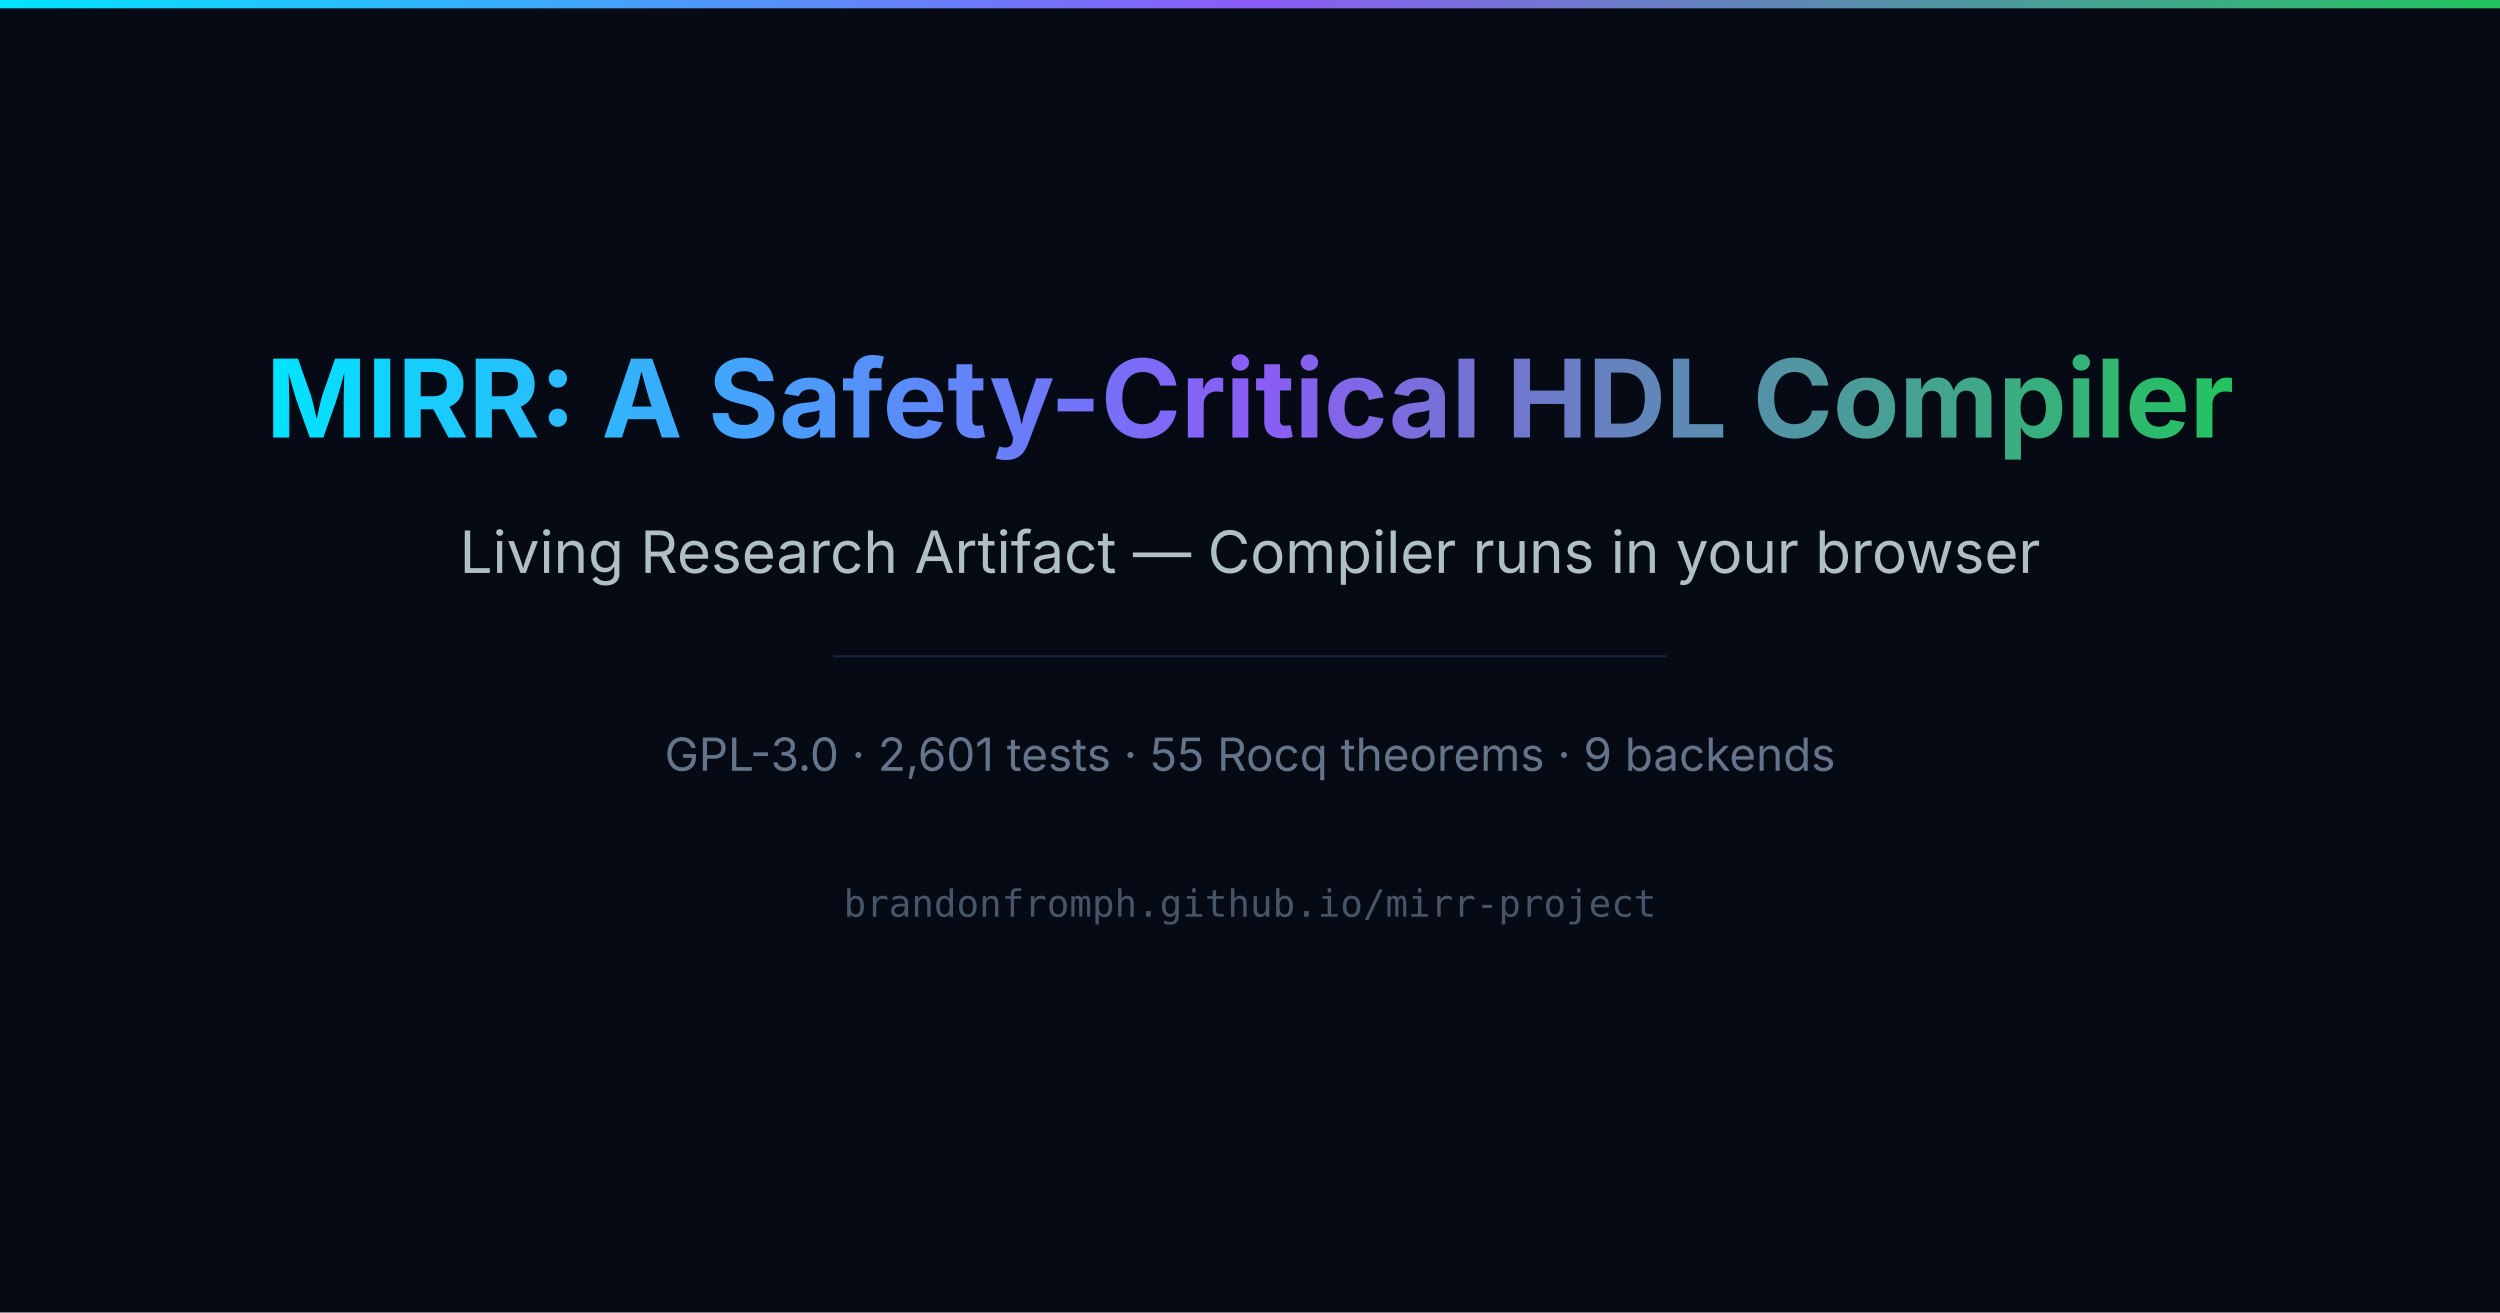
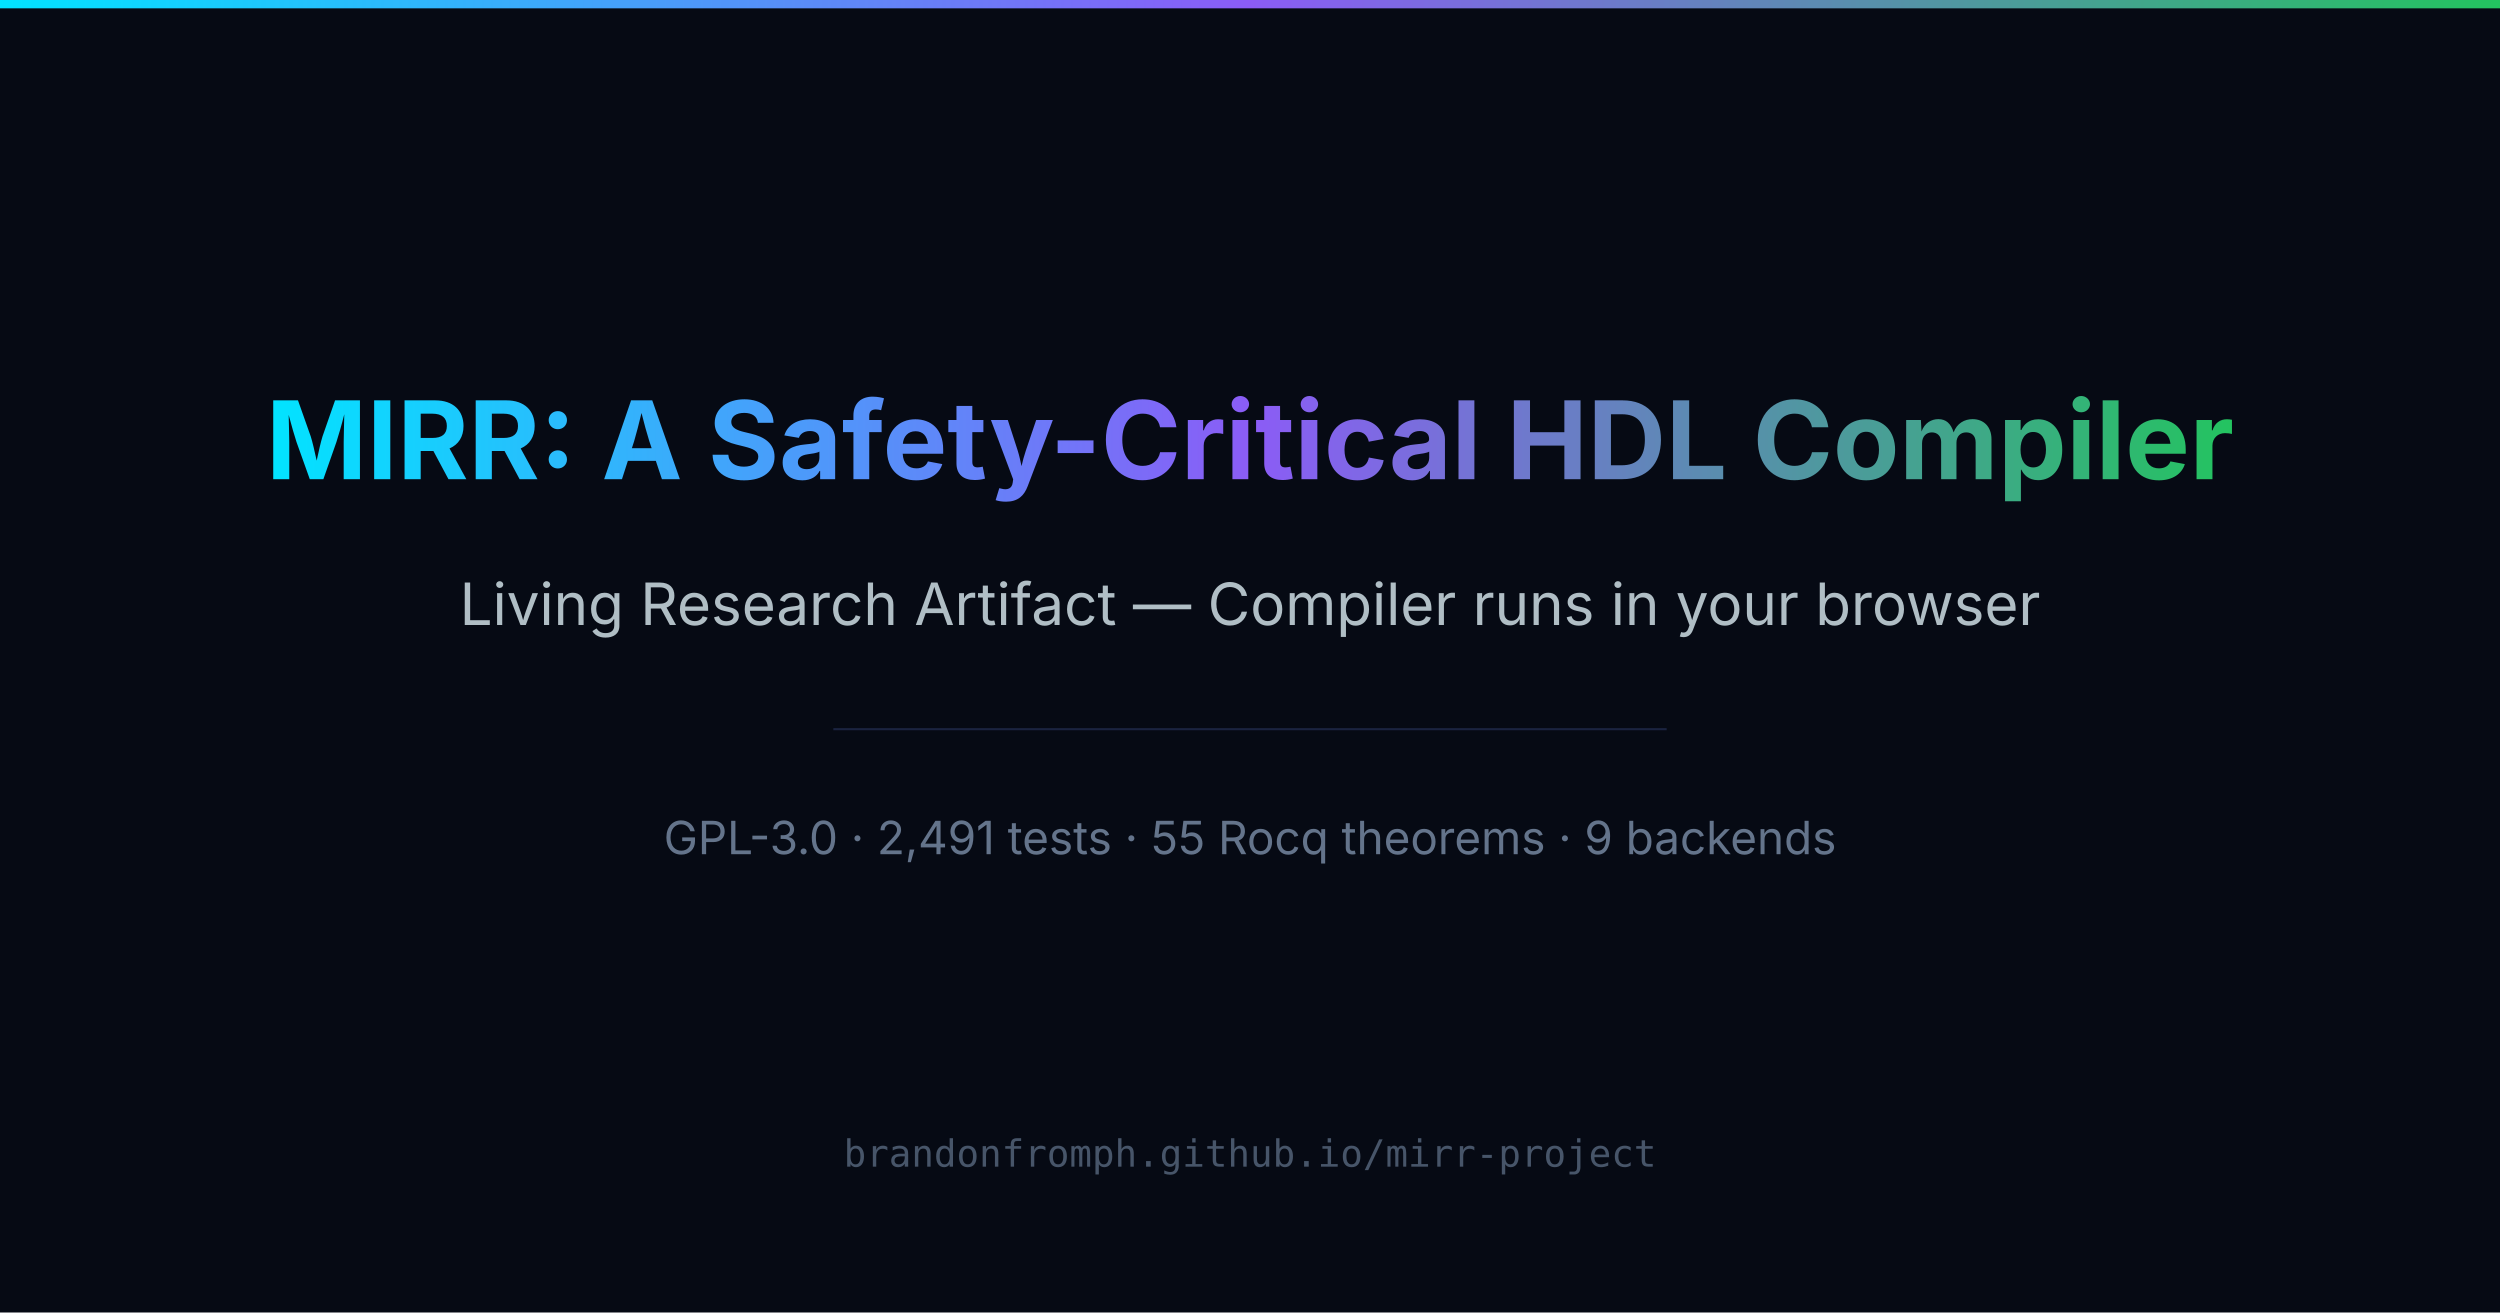
<svg xmlns="http://www.w3.org/2000/svg" viewBox="0 0 1200 630">
  <defs>
    <linearGradient id="titleGrad" x1="0%" y1="0%" x2="100%" y2="0%">
      <stop offset="0%" stop-color="#00E5FF" />
      <stop offset="50%" stop-color="#8B5CF6" />
      <stop offset="100%" stop-color="#22C55E" />
    </linearGradient>
  </defs>
  <rect width="1200" height="630" fill="#060a14" />
  <rect width="1200" height="4" fill="url(#titleGrad)" />
-   <text x="600" y="210" text-anchor="middle" fill="url(#titleGrad)" font-family="system-ui, -apple-system, sans-serif" font-size="52" font-weight="bold">
+   <text x="600" y="230" text-anchor="middle" fill="url(#titleGrad)" font-family="system-ui, -apple-system, sans-serif" font-size="52" font-weight="bold">
    MIRR: A Safety-Critical HDL Compiler
  </text>
-   <text x="600" y="275" text-anchor="middle" fill="#b0bec5" font-family="system-ui, -apple-system, sans-serif" font-size="28">
+   <text x="600" y="300" text-anchor="middle" fill="#b0bec5" font-family="system-ui, -apple-system, sans-serif" font-size="28">
    Living Research Artifact — Compiler runs in your browser
  </text>
-   <line x1="400" y1="315" x2="800" y2="315" stroke="#1a2340" stroke-width="1" />
-   <text x="600" y="370" text-anchor="middle" fill="#64748b" font-family="system-ui, -apple-system, sans-serif" font-size="22">
-     GPL-3.0 · 2,601 tests · 55 Rocq theorems · 9 backends
+   <line x1="400" y1="350" x2="800" y2="350" stroke="#1a2340" stroke-width="1" />
+   <text x="600" y="410" text-anchor="middle" fill="#64748b" font-family="system-ui, -apple-system, sans-serif" font-size="22">
+     GPL-3.0 · 2,491 tests · 55 Rocq theorems · 9 backends
  </text>
-   <text x="600" y="440" text-anchor="middle" fill="#475569" font-family="monospace" font-size="18">
+   <text x="600" y="560" text-anchor="middle" fill="#475569" font-family="monospace" font-size="18">
    brandonfromph.github.io/mirr-project
  </text>
</svg>
